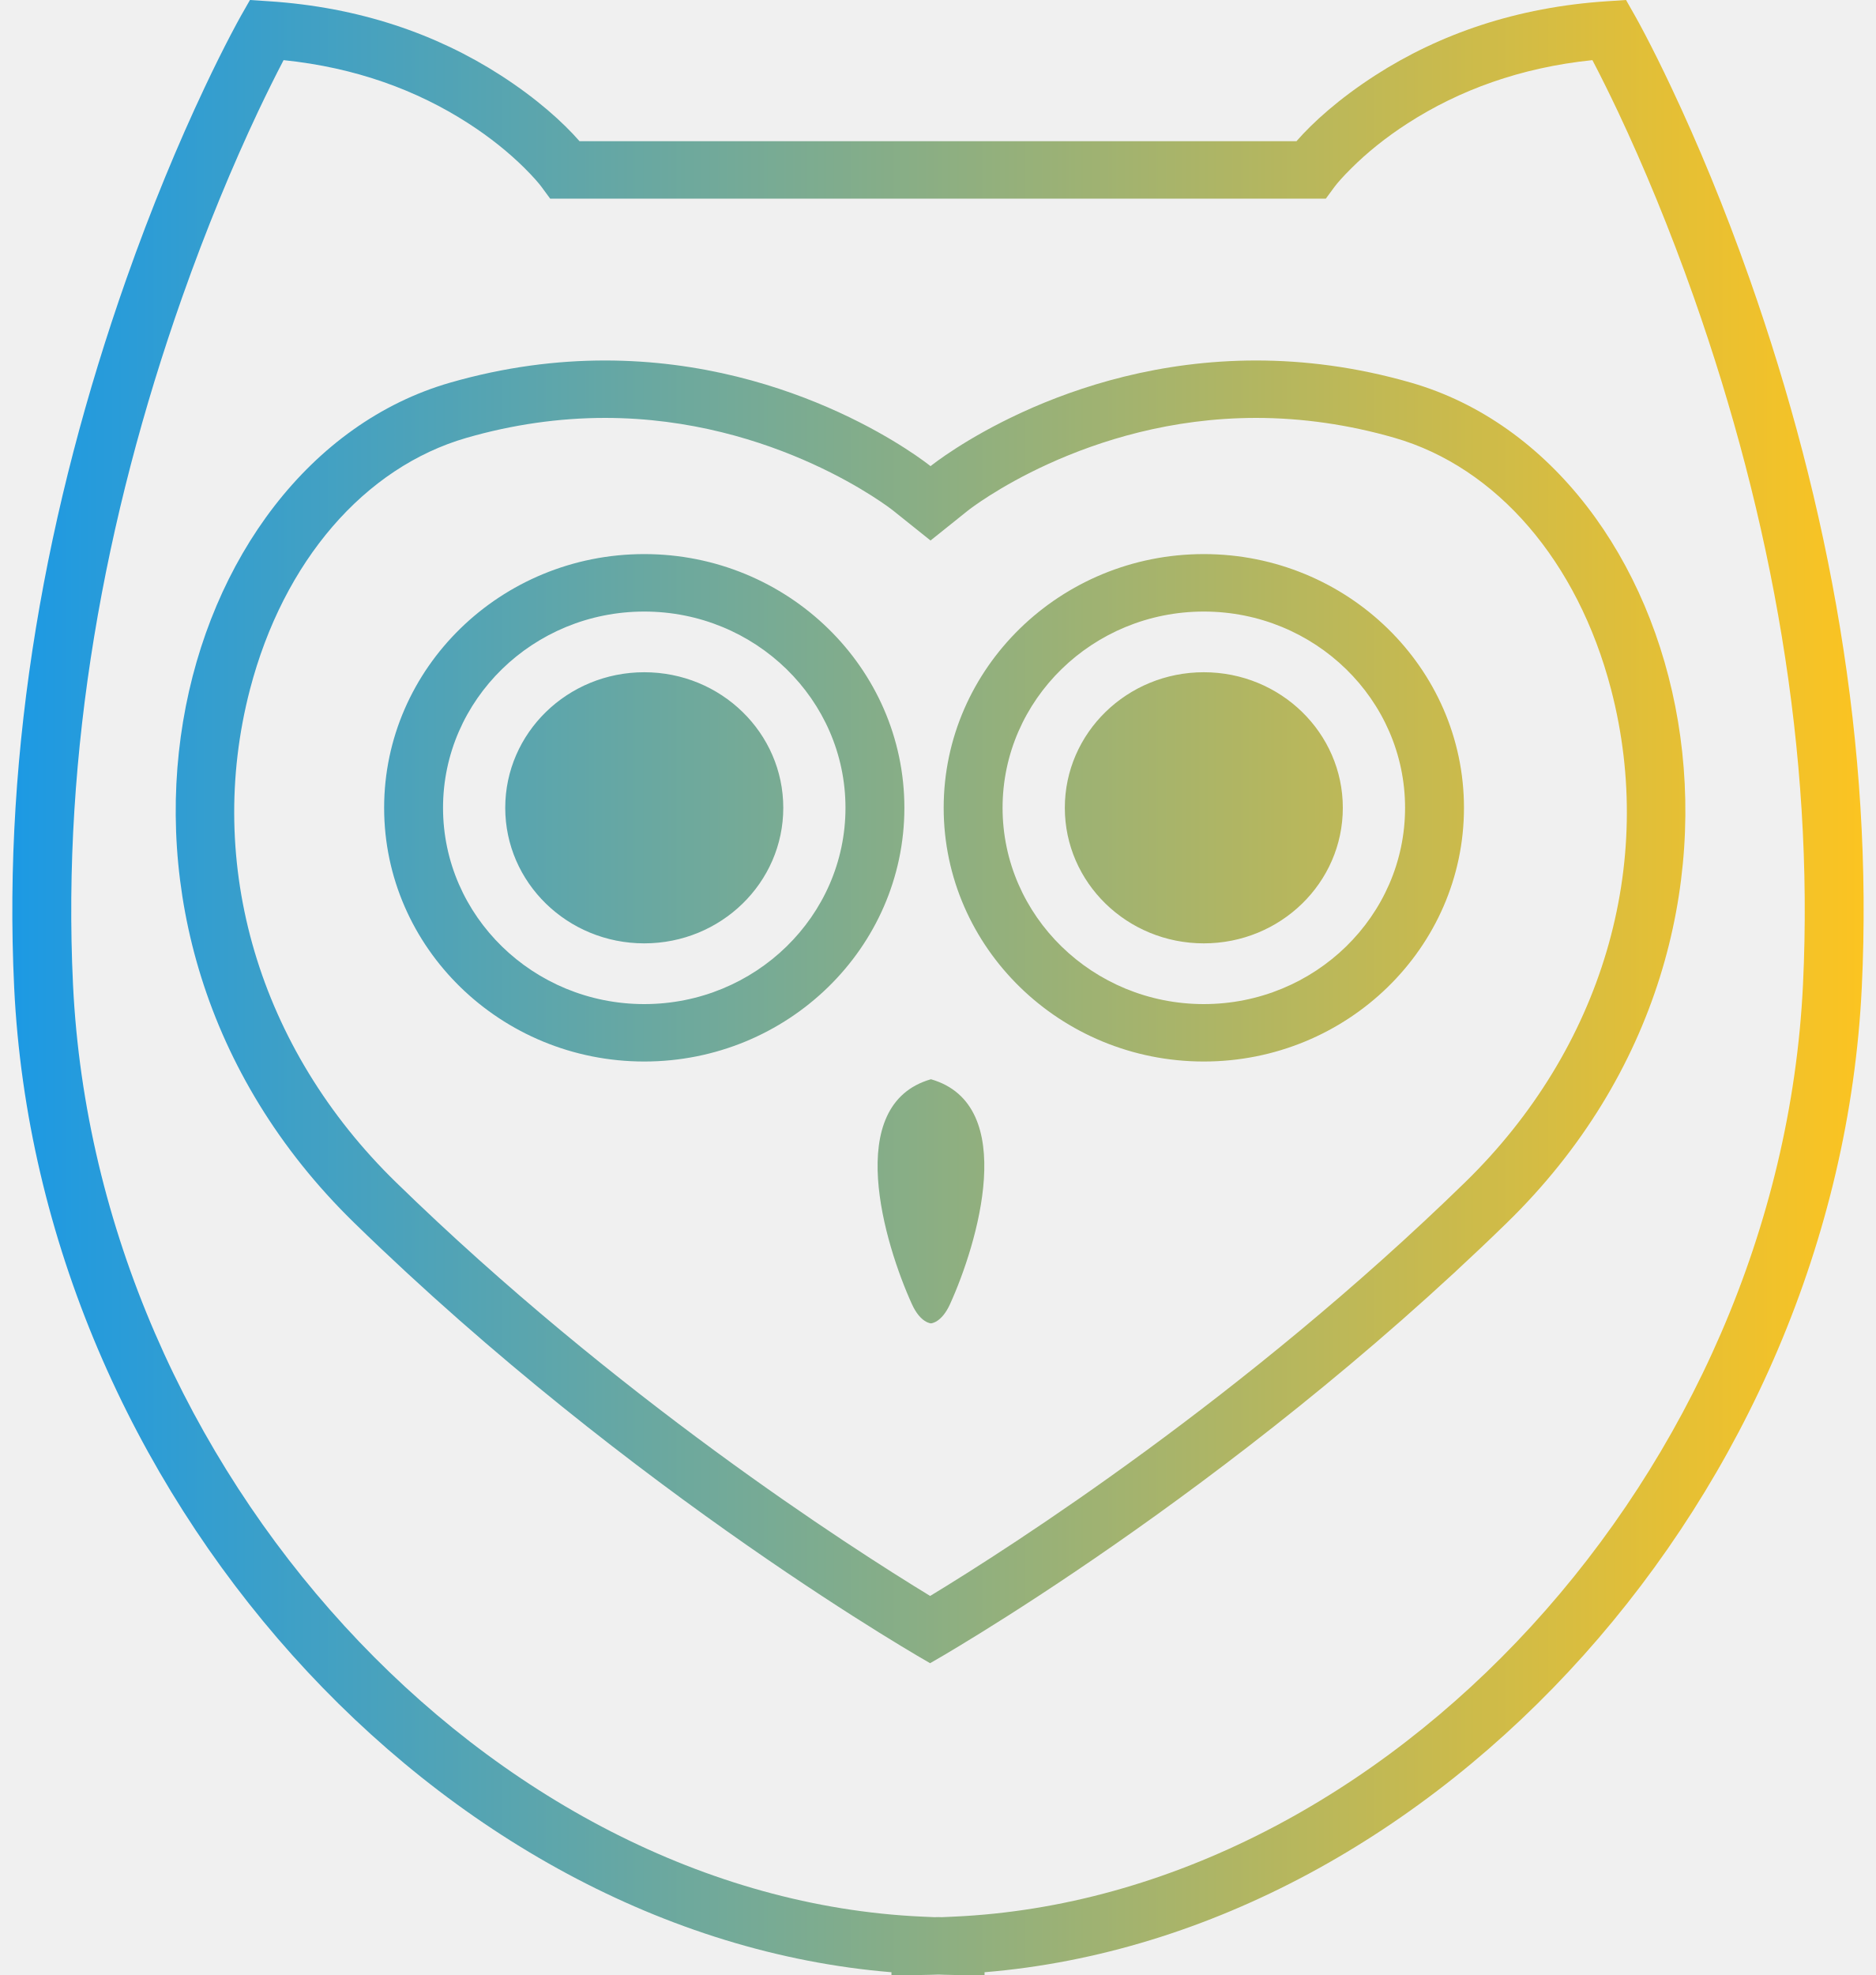
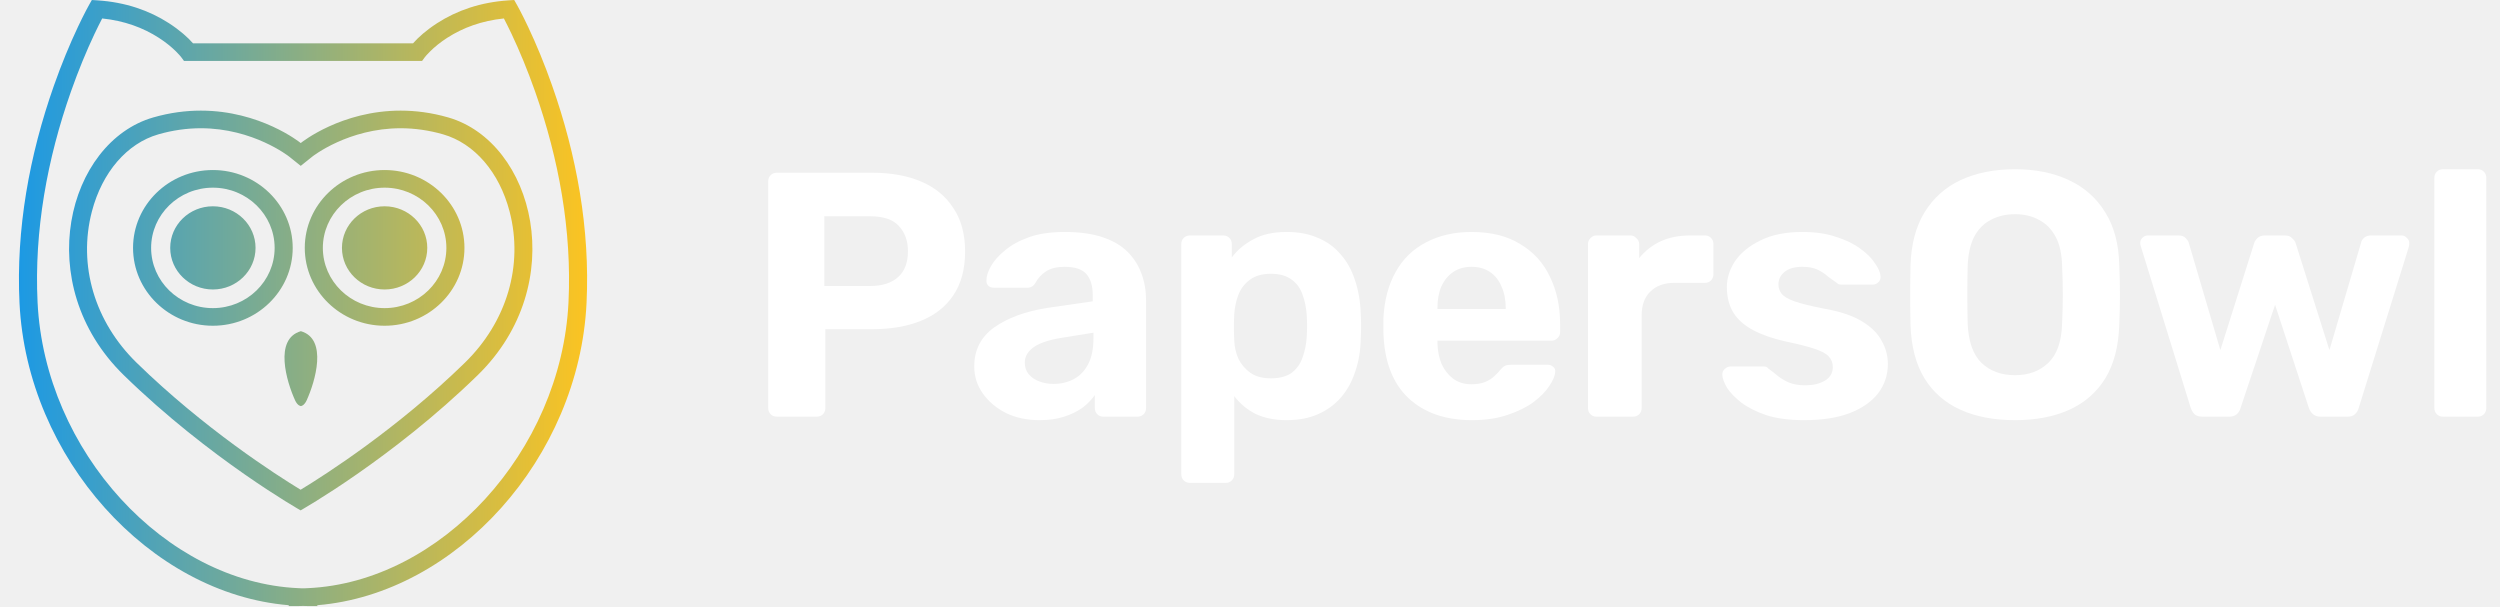
- <svg xmlns="http://www.w3.org/2000/svg" width="38" height="40" viewBox="0 0 38 40" fill="none">
-   <path fill-rule="evenodd" clip-rule="evenodd" d="M13.05 13.615C14.605 13.615 15.866 14.844 15.866 16.361C15.866 17.877 14.605 19.106 13.05 19.106C11.495 19.106 10.234 17.877 10.234 16.361C10.234 14.844 11.495 13.615 13.05 13.615ZM24.384 13.615C25.939 13.615 27.2 14.844 27.2 16.361C27.2 17.877 25.939 19.106 24.384 19.106C22.83 19.106 21.569 17.877 21.569 16.361C21.569 14.844 22.83 13.615 24.384 13.615ZM11.739 2.86H26.261C26.595 2.477 27.124 1.999 27.857 1.526C29.155 0.69 30.721 0.144 32.559 0.025L32.937 0L33.12 0.323C33.159 0.391 33.229 0.519 33.326 0.704C33.485 1.008 33.662 1.363 33.852 1.766C34.394 2.913 34.935 4.215 35.44 5.648C37.061 10.251 37.948 15.118 37.712 19.998C37.22 30.225 29.104 39.188 19.943 39.944V40H19.347C19.279 40 19.227 39.999 19.116 39.995C19.049 39.992 19.022 39.991 19.012 39.991C18.978 39.991 18.951 39.992 18.884 39.995L18.849 39.996C18.768 39.999 18.713 40 18.654 40H18.057V39.944C8.896 39.188 0.78 30.225 0.287 19.998C0.052 15.118 0.939 10.251 2.56 5.648C3.065 4.215 3.606 2.913 4.148 1.766C4.338 1.363 4.515 1.008 4.674 0.704C4.771 0.519 4.841 0.391 4.879 0.323L5.063 3.46791e-06L5.441 0.025C7.279 0.144 8.845 0.69 10.143 1.526C10.876 1.999 11.405 2.477 11.739 2.86ZM32.255 1.218C30.799 1.368 29.556 1.826 28.515 2.497C28.066 2.786 27.687 3.095 27.378 3.403C27.197 3.581 27.083 3.715 27.034 3.781L26.856 4.023H11.144L10.966 3.781C10.917 3.715 10.803 3.581 10.623 3.402C10.313 3.095 9.934 2.786 9.485 2.497C8.444 1.826 7.202 1.368 5.744 1.218C5.742 1.222 5.739 1.227 5.737 1.232C5.585 1.523 5.415 1.864 5.231 2.252C4.706 3.365 4.18 4.631 3.688 6.026C2.112 10.5 1.252 15.226 1.479 19.943C1.955 29.806 9.933 38.425 18.681 38.818L18.927 38.829C18.953 38.828 18.979 38.828 19.012 38.827C19.033 38.828 19.052 38.828 19.075 38.829L19.319 38.818C28.067 38.425 36.045 29.806 36.521 19.943C36.748 15.226 35.888 10.5 34.312 6.026C33.82 4.631 33.294 3.365 32.769 2.252C32.585 1.864 32.415 1.523 32.263 1.232C32.261 1.227 32.258 1.222 32.255 1.218ZM18.857 21.858C20.652 22.374 19.794 25.203 19.243 26.414C19.069 26.796 18.857 26.802 18.857 26.802C18.857 26.802 18.646 26.796 18.472 26.414C17.921 25.203 17.062 22.374 18.857 21.858ZM13.05 12.386C10.802 12.386 8.974 14.169 8.974 16.361C8.974 18.553 10.802 20.336 13.05 20.336C15.298 20.336 17.126 18.553 17.126 16.361C17.126 14.169 15.298 12.386 13.05 12.386ZM13.05 21.499C10.144 21.499 7.781 19.194 7.781 16.361C7.781 13.528 10.144 11.222 13.05 11.222C15.956 11.222 18.319 13.528 18.319 16.361C18.319 19.194 15.956 21.499 13.05 21.499ZM24.384 12.386C22.137 12.386 20.308 14.169 20.308 16.361C20.308 18.553 22.137 20.336 24.384 20.336C26.632 20.336 28.461 18.553 28.461 16.361C28.461 14.169 26.632 12.386 24.384 12.386ZM24.384 21.499C21.479 21.499 19.115 19.194 19.115 16.361C19.115 13.528 21.479 11.222 24.384 11.222C27.29 11.222 29.654 13.528 29.654 16.361C29.654 19.194 27.29 21.499 24.384 21.499ZM25.443 7.301C26.416 7.301 27.469 7.43 28.584 7.751C34.24 9.382 36.697 18.745 30.523 24.766C24.858 30.29 18.84 33.685 18.84 33.685C18.84 33.685 12.84 30.29 7.175 24.766C1.001 18.745 3.458 9.382 9.114 7.751C10.229 7.43 11.281 7.301 12.255 7.301C16.163 7.301 18.775 9.382 18.849 9.441C18.922 9.382 21.534 7.301 25.443 7.301ZM25.443 8.464C21.989 8.464 19.631 10.32 19.608 10.339L18.849 10.947L18.089 10.339C18.066 10.32 15.707 8.464 12.255 8.464C11.322 8.464 10.379 8.6 9.452 8.867C7.381 9.464 5.741 11.368 5.064 13.96C4.14 17.506 5.244 21.238 8.019 23.943C12.478 28.292 17.204 31.326 18.841 32.323C20.482 31.327 25.219 28.292 29.679 23.943C32.453 21.238 33.558 17.506 32.633 13.96C31.957 11.368 30.317 9.464 28.246 8.867C27.319 8.6 26.376 8.464 25.443 8.464Z" fill="url(#paint0_linear_81_627)" />
+ <svg xmlns="http://www.w3.org/2000/svg" width="165" height="40" viewBox="0 0 165 40" fill="none">
+   <path fill-rule="evenodd" clip-rule="evenodd" d="M14.05 13.615C15.605 13.615 16.866 14.844 16.866 16.361C16.866 17.877 15.605 19.106 14.05 19.106C12.495 19.106 11.234 17.877 11.234 16.361C11.234 14.844 12.495 13.615 14.05 13.615ZM25.384 13.615C26.939 13.615 28.2 14.844 28.2 16.361C28.2 17.877 26.939 19.106 25.384 19.106C23.83 19.106 22.569 17.877 22.569 16.361C22.569 14.844 23.83 13.615 25.384 13.615ZM12.739 2.86H27.261C27.595 2.477 28.124 1.999 28.857 1.526C30.155 0.69 31.721 0.144 33.559 0.025L33.937 0L34.12 0.323C34.159 0.391 34.229 0.519 34.326 0.704C34.485 1.008 34.662 1.363 34.852 1.766C35.394 2.913 35.935 4.215 36.44 5.648C38.061 10.251 38.948 15.118 38.712 19.998C38.22 30.225 30.104 39.188 20.943 39.944V40H20.347C20.279 40 20.227 39.999 20.116 39.995C20.049 39.992 20.022 39.991 20.012 39.991C19.978 39.991 19.951 39.992 19.884 39.995L19.849 39.996C19.768 39.999 19.713 40 19.654 40H19.057V39.944C9.896 39.188 1.78 30.225 1.288 19.998C1.052 15.118 1.939 10.251 3.56 5.648C4.065 4.215 4.606 2.913 5.148 1.766C5.338 1.363 5.515 1.008 5.674 0.704C5.771 0.519 5.841 0.391 5.879 0.323L6.063 3.46791e-06L6.441 0.025C8.279 0.144 9.845 0.69 11.143 1.526C11.876 1.999 12.405 2.477 12.739 2.86ZM33.255 1.218C31.799 1.368 30.556 1.826 29.515 2.497C29.066 2.786 28.687 3.095 28.378 3.403C28.197 3.581 28.083 3.715 28.034 3.781L27.856 4.023H12.144L11.966 3.781C11.917 3.715 11.803 3.581 11.623 3.402C11.313 3.095 10.934 2.786 10.485 2.497C9.444 1.826 8.202 1.368 6.744 1.218C6.742 1.222 6.739 1.227 6.737 1.232C6.585 1.523 6.415 1.864 6.231 2.252C5.706 3.365 5.18 4.631 4.688 6.026C3.112 10.5 2.252 15.226 2.479 19.943C2.955 29.806 10.933 38.425 19.681 38.818L19.927 38.829C19.953 38.828 19.979 38.828 20.012 38.827C20.033 38.828 20.052 38.828 20.075 38.829L20.319 38.818C29.067 38.425 37.045 29.806 37.521 19.943C37.748 15.226 36.888 10.5 35.312 6.026C34.82 4.631 34.294 3.365 33.769 2.252C33.585 1.864 33.415 1.523 33.263 1.232C33.261 1.227 33.258 1.222 33.255 1.218ZM19.857 21.858C21.652 22.374 20.794 25.203 20.243 26.414C20.069 26.796 19.857 26.802 19.857 26.802C19.857 26.802 19.646 26.796 19.472 26.414C18.921 25.203 18.062 22.374 19.857 21.858ZM14.05 12.386C11.802 12.386 9.974 14.169 9.974 16.361C9.974 18.553 11.802 20.336 14.05 20.336C16.298 20.336 18.126 18.553 18.126 16.361C18.126 14.169 16.298 12.386 14.05 12.386ZM14.05 21.499C11.144 21.499 8.781 19.194 8.781 16.361C8.781 13.528 11.144 11.222 14.05 11.222C16.956 11.222 19.319 13.528 19.319 16.361C19.319 19.194 16.956 21.499 14.05 21.499ZM25.384 12.386C23.137 12.386 21.308 14.169 21.308 16.361C21.308 18.553 23.137 20.336 25.384 20.336C27.632 20.336 29.461 18.553 29.461 16.361C29.461 14.169 27.632 12.386 25.384 12.386ZM25.384 21.499C22.479 21.499 20.115 19.194 20.115 16.361C20.115 13.528 22.479 11.222 25.384 11.222C28.29 11.222 30.654 13.528 30.654 16.361C30.654 19.194 28.29 21.499 25.384 21.499ZM26.443 7.301C27.416 7.301 28.469 7.43 29.584 7.751C35.24 9.382 37.697 18.745 31.523 24.766C25.858 30.29 19.84 33.685 19.84 33.685C19.84 33.685 13.84 30.29 8.175 24.766C2.001 18.745 4.458 9.382 10.114 7.751C11.229 7.43 12.281 7.301 13.255 7.301C17.163 7.301 19.775 9.382 19.849 9.441C19.922 9.382 22.534 7.301 26.443 7.301ZM26.443 8.464C22.989 8.464 20.631 10.32 20.608 10.339L19.849 10.947L19.089 10.339C19.066 10.32 16.707 8.464 13.255 8.464C12.322 8.464 11.379 8.6 10.452 8.867C8.381 9.464 6.741 11.368 6.064 13.96C5.14 17.506 6.244 21.238 9.019 23.943C13.478 28.292 18.204 31.326 19.841 32.323C21.482 31.327 26.219 28.292 30.679 23.943C33.453 21.238 34.558 17.506 33.633 13.96C32.957 11.368 31.317 9.464 29.246 8.867C28.319 8.6 27.376 8.464 26.443 8.464Z" fill="url(#paint0_linear_162_625)" />
+   <path d="M51.277 27.5C51.108 27.5 50.97 27.446 50.863 27.339C50.756 27.232 50.702 27.094 50.702 26.925V11.975C50.702 11.806 50.756 11.668 50.863 11.561C50.97 11.454 51.108 11.4 51.277 11.4H57.556C58.798 11.4 59.871 11.592 60.776 11.975C61.696 12.358 62.409 12.941 62.915 13.723C63.436 14.49 63.697 15.448 63.697 16.598C63.697 17.763 63.436 18.729 62.915 19.496C62.409 20.247 61.696 20.807 60.776 21.175C59.871 21.543 58.798 21.727 57.556 21.727H54.474V26.925C54.474 27.094 54.42 27.232 54.313 27.339C54.206 27.446 54.068 27.5 53.899 27.5H51.277ZM54.405 18.875H57.441C58.223 18.875 58.829 18.683 59.258 18.3C59.703 17.917 59.925 17.342 59.925 16.575C59.925 15.9 59.726 15.348 59.327 14.919C58.944 14.49 58.315 14.275 57.441 14.275H54.405V18.875Z" fill="white" />
+   <path d="M68.602 27.73C67.789 27.73 67.061 27.577 66.417 27.27C65.773 26.948 65.259 26.519 64.876 25.982C64.492 25.445 64.301 24.847 64.301 24.188C64.301 23.099 64.738 22.241 65.612 21.612C66.501 20.983 67.666 20.554 69.108 20.324L72.121 19.887V19.473C72.121 18.875 71.983 18.415 71.707 18.093C71.431 17.771 70.948 17.61 70.258 17.61C69.752 17.61 69.345 17.71 69.039 17.909C68.732 18.108 68.494 18.369 68.326 18.691C68.203 18.89 68.027 18.99 67.797 18.99H65.612C65.443 18.99 65.313 18.944 65.221 18.852C65.129 18.745 65.09 18.622 65.106 18.484C65.106 18.223 65.205 17.917 65.405 17.564C65.604 17.211 65.911 16.866 66.325 16.529C66.739 16.176 67.268 15.885 67.912 15.655C68.556 15.425 69.345 15.31 70.281 15.31C71.247 15.31 72.075 15.425 72.765 15.655C73.455 15.885 74.007 16.207 74.421 16.621C74.835 17.035 75.141 17.518 75.341 18.07C75.54 18.607 75.64 19.189 75.64 19.818V26.925C75.64 27.094 75.586 27.232 75.479 27.339C75.371 27.446 75.233 27.5 75.065 27.5H72.811C72.657 27.5 72.527 27.446 72.42 27.339C72.312 27.232 72.259 27.094 72.259 26.925V26.074C72.059 26.365 71.791 26.641 71.454 26.902C71.116 27.147 70.71 27.347 70.235 27.5C69.775 27.653 69.23 27.73 68.602 27.73ZM69.522 25.338C70.028 25.338 70.48 25.231 70.879 25.016C71.277 24.801 71.592 24.472 71.822 24.027C72.052 23.582 72.167 23.023 72.167 22.348V21.957L70.028 22.302C69.2 22.44 68.594 22.647 68.211 22.923C67.827 23.199 67.636 23.536 67.636 23.935C67.636 24.226 67.72 24.479 67.889 24.694C68.073 24.909 68.31 25.07 68.602 25.177C68.893 25.284 69.2 25.338 69.522 25.338Z" fill="white" />
+   <path d="M78.54 31.87C78.371 31.87 78.233 31.816 78.126 31.709C78.018 31.602 77.965 31.464 77.965 31.295V16.115C77.965 15.946 78.018 15.808 78.126 15.701C78.233 15.594 78.371 15.54 78.54 15.54H80.725C80.893 15.54 81.031 15.594 81.138 15.701C81.246 15.808 81.299 15.946 81.299 16.115V16.989C81.668 16.498 82.143 16.1 82.725 15.793C83.308 15.471 84.037 15.31 84.91 15.31C85.708 15.31 86.398 15.44 86.981 15.701C87.579 15.946 88.077 16.307 88.475 16.782C88.889 17.242 89.204 17.802 89.418 18.461C89.648 19.12 89.779 19.864 89.809 20.692C89.825 20.983 89.832 21.259 89.832 21.52C89.832 21.781 89.825 22.064 89.809 22.371C89.794 23.153 89.671 23.874 89.442 24.533C89.227 25.192 88.912 25.76 88.499 26.235C88.085 26.71 87.579 27.078 86.981 27.339C86.398 27.6 85.708 27.73 84.91 27.73C84.129 27.73 83.446 27.592 82.864 27.316C82.296 27.025 81.829 26.634 81.46 26.143V31.295C81.46 31.464 81.407 31.602 81.299 31.709C81.192 31.816 81.062 31.87 80.909 31.87H78.54ZM83.876 24.97C84.458 24.97 84.918 24.847 85.255 24.602C85.593 24.341 85.831 24.004 85.969 23.59C86.122 23.176 86.214 22.724 86.245 22.233C86.275 21.758 86.275 21.282 86.245 20.807C86.214 20.316 86.122 19.864 85.969 19.45C85.831 19.036 85.593 18.706 85.255 18.461C84.918 18.2 84.458 18.07 83.876 18.07C83.308 18.07 82.848 18.2 82.496 18.461C82.143 18.722 81.89 19.051 81.737 19.45C81.583 19.849 81.491 20.278 81.46 20.738C81.445 21.014 81.438 21.298 81.438 21.589C81.438 21.88 81.445 22.172 81.46 22.463C81.476 22.892 81.568 23.299 81.737 23.682C81.921 24.05 82.181 24.357 82.519 24.602C82.871 24.847 83.323 24.97 83.876 24.97Z" fill="white" />
+   <path d="M97.148 27.73C95.385 27.73 93.982 27.239 92.939 26.258C91.912 25.277 91.367 23.851 91.306 21.98C91.306 21.857 91.306 21.696 91.306 21.497C91.306 21.282 91.306 21.114 91.306 20.991C91.367 19.81 91.636 18.798 92.111 17.955C92.586 17.096 93.253 16.445 94.112 16C94.971 15.54 95.975 15.31 97.125 15.31C98.413 15.31 99.486 15.578 100.345 16.115C101.219 16.636 101.871 17.357 102.3 18.277C102.745 19.182 102.967 20.224 102.967 21.405V21.934C102.967 22.087 102.906 22.218 102.783 22.325C102.676 22.432 102.545 22.486 102.392 22.486H94.871C94.871 22.501 94.871 22.532 94.871 22.578C94.871 22.609 94.871 22.639 94.871 22.67C94.886 23.161 94.978 23.613 95.147 24.027C95.331 24.426 95.584 24.748 95.906 24.993C96.243 25.238 96.642 25.361 97.102 25.361C97.485 25.361 97.8 25.307 98.045 25.2C98.29 25.093 98.49 24.962 98.643 24.809C98.812 24.656 98.934 24.525 99.011 24.418C99.149 24.265 99.256 24.173 99.333 24.142C99.425 24.096 99.563 24.073 99.747 24.073H102.139C102.292 24.073 102.415 24.119 102.507 24.211C102.614 24.288 102.66 24.403 102.645 24.556C102.63 24.801 102.499 25.108 102.254 25.476C102.024 25.829 101.679 26.181 101.219 26.534C100.759 26.871 100.184 27.155 99.494 27.385C98.819 27.615 98.037 27.73 97.148 27.73ZM94.871 20.393H99.379V20.347C99.379 19.795 99.287 19.32 99.103 18.921C98.934 18.507 98.681 18.185 98.344 17.955C98.007 17.725 97.6 17.61 97.125 17.61C96.65 17.61 96.243 17.725 95.906 17.955C95.569 18.185 95.308 18.507 95.124 18.921C94.955 19.32 94.871 19.795 94.871 20.347V20.393Z" fill="white" />
+   <path d="M105.358 27.5C105.205 27.5 105.075 27.446 104.967 27.339C104.86 27.232 104.806 27.094 104.806 26.925V16.115C104.806 15.962 104.86 15.831 104.967 15.724C105.075 15.601 105.205 15.54 105.358 15.54H107.612C107.766 15.54 107.896 15.601 108.003 15.724C108.126 15.831 108.187 15.962 108.187 16.115V17.035C108.571 16.56 109.038 16.192 109.59 15.931C110.158 15.67 110.809 15.54 111.545 15.54H112.534C112.688 15.54 112.818 15.594 112.925 15.701C113.033 15.808 113.086 15.946 113.086 16.115V18.093C113.086 18.262 113.033 18.4 112.925 18.507C112.818 18.614 112.688 18.668 112.534 18.668H110.51C109.836 18.668 109.307 18.86 108.923 19.243C108.54 19.611 108.348 20.14 108.348 20.83V26.925C108.348 27.094 108.295 27.232 108.187 27.339C108.08 27.446 107.942 27.5 107.773 27.5H105.358Z" fill="white" />
+   <path d="M119.056 27.73C118.106 27.73 117.285 27.623 116.595 27.408C115.921 27.178 115.369 26.902 114.939 26.58C114.525 26.258 114.211 25.936 113.996 25.614C113.797 25.277 113.69 24.993 113.674 24.763C113.659 24.594 113.713 24.456 113.835 24.349C113.958 24.242 114.081 24.188 114.203 24.188H116.434C116.48 24.188 116.526 24.196 116.572 24.211C116.618 24.226 116.664 24.265 116.71 24.326C116.91 24.464 117.117 24.625 117.331 24.809C117.546 24.978 117.791 25.123 118.067 25.246C118.359 25.369 118.719 25.43 119.148 25.43C119.654 25.43 120.084 25.33 120.436 25.131C120.789 24.916 120.965 24.617 120.965 24.234C120.965 23.958 120.881 23.728 120.712 23.544C120.559 23.36 120.26 23.191 119.815 23.038C119.371 22.885 118.711 22.716 117.837 22.532C117.009 22.348 116.304 22.103 115.721 21.796C115.139 21.489 114.702 21.106 114.41 20.646C114.119 20.171 113.973 19.603 113.973 18.944C113.973 18.346 114.157 17.771 114.525 17.219C114.909 16.667 115.468 16.215 116.204 15.862C116.94 15.494 117.86 15.31 118.964 15.31C119.808 15.31 120.544 15.417 121.172 15.632C121.816 15.831 122.353 16.092 122.782 16.414C123.212 16.721 123.534 17.043 123.748 17.38C123.978 17.702 124.101 17.986 124.116 18.231C124.132 18.384 124.086 18.515 123.978 18.622C123.871 18.729 123.748 18.783 123.61 18.783H121.563C121.487 18.783 121.418 18.775 121.356 18.76C121.295 18.729 121.241 18.691 121.195 18.645C121.011 18.522 120.82 18.384 120.62 18.231C120.436 18.062 120.214 17.917 119.953 17.794C119.693 17.671 119.355 17.61 118.941 17.61C118.435 17.61 118.044 17.725 117.768 17.955C117.508 18.17 117.377 18.446 117.377 18.783C117.377 18.998 117.446 19.197 117.584 19.381C117.722 19.565 118.006 19.734 118.435 19.887C118.865 20.04 119.516 20.201 120.39 20.37C121.433 20.554 122.261 20.83 122.874 21.198C123.488 21.566 123.925 21.995 124.185 22.486C124.461 22.961 124.599 23.475 124.599 24.027C124.599 24.748 124.385 25.392 123.955 25.959C123.526 26.511 122.897 26.948 122.069 27.27C121.257 27.577 120.252 27.73 119.056 27.73Z" fill="white" />
+   <path d="M132.994 27.73C131.599 27.73 130.395 27.5 129.383 27.04C128.371 26.58 127.581 25.89 127.014 24.97C126.447 24.035 126.14 22.862 126.094 21.451C126.079 20.792 126.071 20.14 126.071 19.496C126.071 18.837 126.079 18.17 126.094 17.495C126.14 16.115 126.447 14.957 127.014 14.022C127.597 13.071 128.394 12.358 129.406 11.883C130.433 11.408 131.629 11.17 132.994 11.17C134.343 11.17 135.524 11.408 136.536 11.883C137.563 12.358 138.368 13.071 138.951 14.022C139.534 14.957 139.84 16.115 139.871 17.495C139.902 18.17 139.917 18.837 139.917 19.496C139.917 20.14 139.902 20.792 139.871 21.451C139.825 22.862 139.518 24.035 138.951 24.97C138.384 25.89 137.594 26.58 136.582 27.04C135.57 27.5 134.374 27.73 132.994 27.73ZM132.994 24.763C133.883 24.763 134.612 24.495 135.179 23.958C135.762 23.406 136.068 22.532 136.099 21.336C136.13 20.661 136.145 20.033 136.145 19.45C136.145 18.852 136.13 18.223 136.099 17.564C136.084 16.767 135.938 16.115 135.662 15.609C135.386 15.103 135.018 14.735 134.558 14.505C134.113 14.26 133.592 14.137 132.994 14.137C132.396 14.137 131.867 14.26 131.407 14.505C130.947 14.735 130.579 15.103 130.303 15.609C130.042 16.115 129.897 16.767 129.866 17.564C129.851 18.223 129.843 18.852 129.843 19.45C129.843 20.033 129.851 20.661 129.866 21.336C129.912 22.532 130.219 23.406 130.786 23.958C131.353 24.495 132.089 24.763 132.994 24.763Z" fill="white" />
+   <path d="M145.348 27.5C145.133 27.5 144.965 27.446 144.842 27.339C144.735 27.232 144.65 27.094 144.589 26.925L141.3 16.276C141.269 16.199 141.254 16.123 141.254 16.046C141.254 15.908 141.3 15.793 141.392 15.701C141.499 15.594 141.622 15.54 141.76 15.54H143.784C143.983 15.54 144.137 15.594 144.244 15.701C144.351 15.808 144.42 15.908 144.451 16L146.544 23.107L148.775 16.046C148.806 15.939 148.875 15.831 148.982 15.724C149.105 15.601 149.273 15.54 149.488 15.54H150.799C151.014 15.54 151.175 15.601 151.282 15.724C151.405 15.831 151.481 15.939 151.512 16.046L153.743 23.107L155.836 16C155.851 15.908 155.913 15.808 156.02 15.701C156.143 15.594 156.296 15.54 156.48 15.54H158.504C158.642 15.54 158.757 15.594 158.849 15.701C158.956 15.793 159.01 15.908 159.01 16.046C159.01 16.123 159.002 16.199 158.987 16.276L155.675 26.925C155.629 27.094 155.545 27.232 155.422 27.339C155.315 27.446 155.154 27.5 154.939 27.5H153.168C152.953 27.5 152.785 27.446 152.662 27.339C152.539 27.232 152.447 27.094 152.386 26.925L150.155 20.117L147.878 26.925C147.832 27.094 147.748 27.232 147.625 27.339C147.502 27.446 147.334 27.5 147.119 27.5H145.348Z" fill="white" />
+   <path d="M161.243 27.5C161.075 27.5 160.937 27.446 160.829 27.339C160.722 27.232 160.668 27.094 160.668 26.925V11.745C160.668 11.576 160.722 11.438 160.829 11.331C160.937 11.224 161.075 11.17 161.243 11.17H163.543C163.697 11.17 163.827 11.224 163.934 11.331C164.042 11.438 164.095 11.576 164.095 11.745V26.925C164.095 27.094 164.042 27.232 163.934 27.339C163.827 27.446 163.697 27.5 163.543 27.5H161.243Z" fill="white" />
  <defs>
-     <linearGradient id="paint0_linear_81_627" x1="1.44196e-06" y1="20" x2="38" y2="20" gradientUnits="userSpaceOnUse">
+     <linearGradient id="paint0_linear_162_625" x1="1" y1="20" x2="39" y2="20" gradientUnits="userSpaceOnUse">
      <stop stop-color="#1B99E5" />
      <stop offset="1" stop-color="#FDC420" />
    </linearGradient>
  </defs>
</svg>
